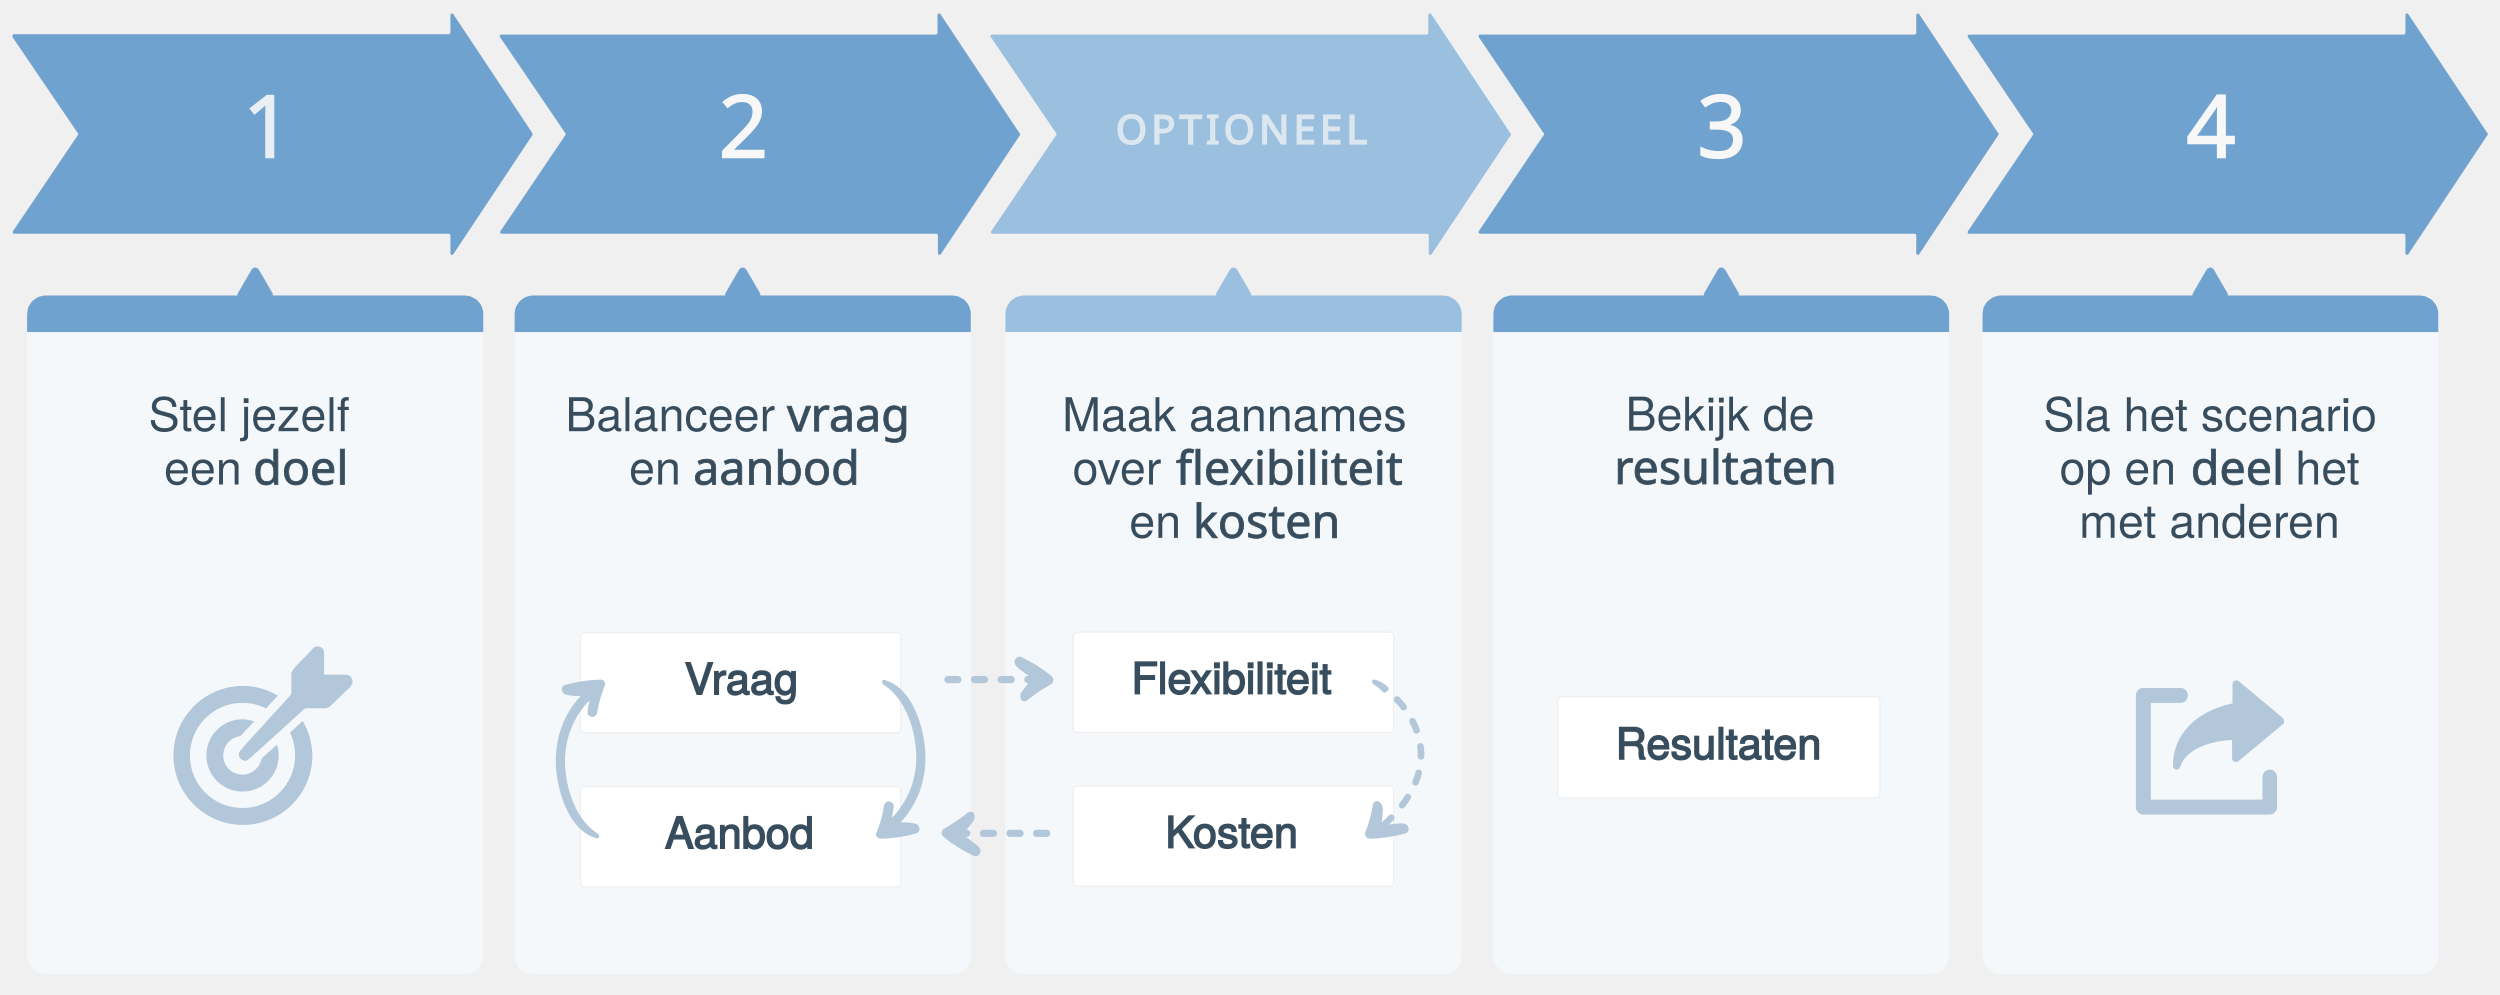
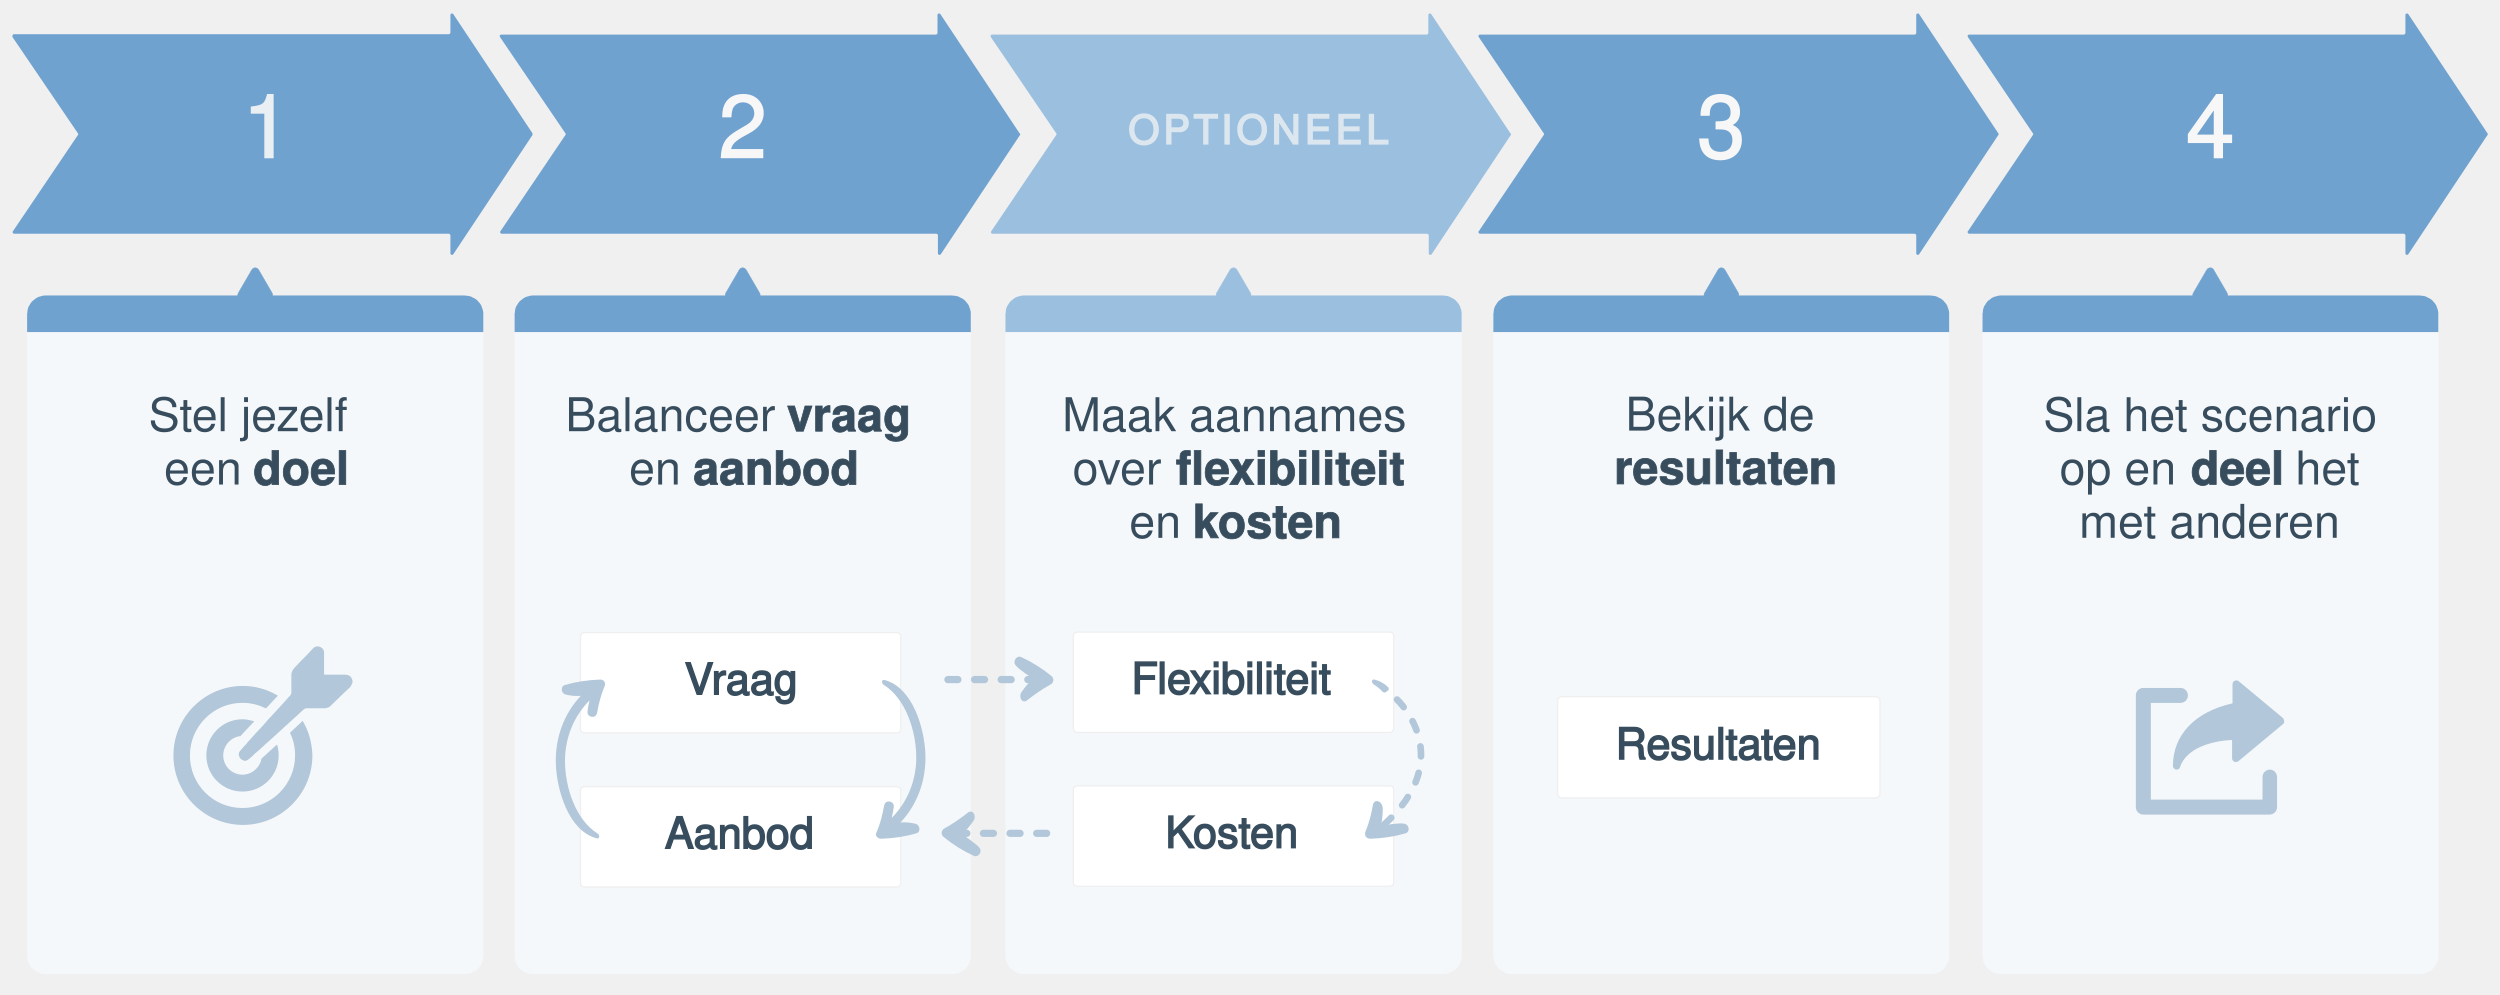
<svg xmlns="http://www.w3.org/2000/svg" version="1.1" id="Layer_1" x="0px" y="0px" viewBox="0 0 600 238.6" style="enable-background:new 0 0 600 238.6;" xml:space="preserve">
  <style type="text/css">
	.st0{fill:#F5F8FB;stroke:#F5F8FB;stroke-width:7.191;stroke-miterlimit:10;}
	.st1{fill:#70A2CF;stroke:#70A2CF;stroke-width:7.191;stroke-miterlimit:10;}
	.st2{fill:none;stroke:#9BBFDF;stroke-width:7.191;stroke-miterlimit:10;}
	.st3{fill:#70A2CF;}
	.st4{fill:#B2C7D9;stroke:#B2C7D9;stroke-width:0.356;stroke-miterlimit:10;}
	.st5{opacity:0.9;fill:#F7F7F7;stroke:#F7F7F7;stroke-width:0.394;stroke-miterlimit:10;}
- 	.st6{font-family:'HelveticaNeue-Bold';}
+ 	.st6{font-family:'Helvetica Neue', Helvetica, Arial, sans-serif;}
	.st7{font-size:20.774px;}
	.st8{letter-spacing:2;}
	.st9{fill:#374D5D;}
- 	.st10{font-family:'HelveticaNeue';}
+ 	.st10{font-family:'Helvetica Neue', Helvetica, Arial, sans-serif;}
	.st11{font-size:11.186px;}
	.st12{fill:#374D5D;stroke:#374D5D;stroke-width:0.197;stroke-miterlimit:10;}
- 	.st13{font-family:'HelveticaNeue-Medium';}
- 	.st14{font-family:'Helvetica';}
+ 	.st13{font-family:'Helvetica Neue', Helvetica, Arial, sans-serif;}
+ 	.st14{font-family:'Helvetica Neue', Helvetica, Arial, sans-serif;}
	.st15{fill:#FFFFFF;stroke:#EFEFEF;stroke-width:0.326;stroke-miterlimit:10;}
	.st16{fill:#374D5D;stroke:#374D5D;stroke-width:0.353;stroke-miterlimit:10;}
	.st17{font-size:10.387px;}
	.st18{fill:#B2C7D9;}
	.st19{fill:#9BBFDF;}
	.st20{fill:#374D5D;stroke:#374D5D;stroke-width:0.355;stroke-miterlimit:10;}
	.st21{fill:#F7F7F7;stroke:#F7F7F7;stroke-width:0.394;stroke-miterlimit:10;}
	.st22{opacity:0.7;fill:#F7F7F7;stroke:#F7F7F7;stroke-width:0.394;stroke-miterlimit:10;}
	.st23{font-size:9.588px;}
	.st24{letter-spacing:1;}
	.st25{fill:none;stroke:#B2C7D9;stroke-width:1.598;stroke-linecap:round;stroke-miterlimit:10;stroke-dasharray:2.397,3.995;}
	.st26{fill:#70A2CF;stroke:#70A2CF;stroke-width:0.113;stroke-miterlimit:10;}
	.st27{fill:#9BBFDF;stroke:#9BBFDF;stroke-width:0.113;stroke-miterlimit:10;}
	.st28{fill:none;stroke:#B2C7D9;stroke-width:1.736;stroke-linecap:round;stroke-miterlimit:10;stroke-dasharray:2.397,3.995;}
	.st29{opacity:0.9;}
	.st30{fill:#F7F7F7;stroke:#F7F7F7;stroke-width:0.4;stroke-miterlimit:10;}
	.st31{fill:#374D5D;stroke:#374D5D;stroke-width:0.2;stroke-miterlimit:10;}
	.st32{fill:#374D5D;stroke:#374D5D;stroke-width:0.357;stroke-miterlimit:10;}
	.st33{fill:#374D5D;stroke:#374D5D;stroke-width:0.359;stroke-miterlimit:10;}
	.st34{opacity:0.7;}
</style>
  <g>
    <path class="st0" d="M112.4,79.3v150.1c0,0.5-0.4,0.8-0.9,0.8H11c-0.5,0-0.9-0.4-0.9-0.8V79.3H112.4z" />
    <path class="st1" d="M112.4,76.1v-0.8c0-0.4-0.4-0.8-0.9-0.8H11c-0.5,0-0.9,0.4-0.9,0.8v0.8H112.4z" />
    <path class="st0" d="M229.4,79.3v150.1c0,0.5-0.4,0.8-0.9,0.8H128c-0.5,0-0.9-0.4-0.9-0.8V79.3H229.4z" />
    <path class="st1" d="M229.4,76.1v-0.8c0-0.4-0.4-0.8-0.9-0.8H128c-0.5,0-0.9,0.4-0.9,0.8v0.8H229.4z" />
    <path class="st0" d="M347.2,79.3v150.1c0,0.5-0.4,0.8-0.9,0.8H245.8c-0.5,0-0.9-0.4-0.9-0.8V79.3H347.2z" />
    <path class="st2" d="M347.2,76.1v-0.8c0-0.4-0.4-0.8-0.9-0.8H245.8c-0.5,0-0.9,0.4-0.9,0.8v0.8H347.2z" />
    <path class="st0" d="M464.2,79.3v150.1c0,0.5-0.4,0.8-0.9,0.8H362.9c-0.5,0-0.9-0.4-0.9-0.8V79.3H464.2z" />
    <path class="st1" d="M464.2,76.1v-0.8c0-0.4-0.4-0.8-0.9-0.8H362.9c-0.5,0-0.9,0.4-0.9,0.8v0.8H464.2z" />
    <path class="st0" d="M581.6,79.3v150.1c0,0.5-0.4,0.8-0.9,0.8H480.3c-0.5,0-0.9-0.4-0.9-0.8V79.3H581.6z" />
    <path class="st1" d="M581.6,76.1v-0.8c0-0.4-0.4-0.8-0.9-0.8H480.3c-0.5,0-0.9,0.4-0.9,0.8v0.8H581.6z" />
    <path class="st3" d="M127.8,32.4l-19,28.6c-0.2,0.3-0.7,0.2-0.7-0.2v-4.3c0-0.2-0.2-0.4-0.4-0.4H3.4c-0.3,0-0.5-0.4-0.3-0.6   l15.6-23.1c0.1-0.1,0.1-0.3,0-0.4L3,8.9C2.9,8.6,3,8.2,3.4,8.2h104.3c0.2,0,0.4-0.2,0.4-0.4V3.6c0-0.4,0.5-0.5,0.7-0.2l19,28.6   C127.8,32.1,127.8,32.3,127.8,32.4z" />
    <g>
      <path class="st4" d="M66.4,179l-3.2,2.9c-0.1,0.1-0.2,0.2-0.3,0.3c-0.4,2.2-2.4,3.9-4.7,3.9c-2.6,0-4.8-2.1-4.8-4.8    c0-2.4,1.8-4.5,4.2-4.8c0-0.1,0.1-0.1,0.1-0.1L59,175l0,0c0.6-0.6,1.2-1.3,1.7-1.8c-0.8-0.2-1.6-0.4-2.5-0.4    c-4.7,0-8.5,3.8-8.5,8.5c0,4.7,3.8,8.5,8.5,8.5s8.5-3.8,8.5-8.5C66.7,180.5,66.6,179.7,66.4,179z" />
      <path class="st4" d="M72.6,173.3c-0.9,0.9-1.9,1.7-2.8,2.6c0.8,1.6,1.2,3.5,1.2,5.4c0,7-5.7,12.8-12.8,12.8s-12.8-5.7-12.8-12.8    c0-7,5.7-12.8,12.8-12.8c2,0,3.9,0.5,5.6,1.3c0.9-0.9,1.7-1.9,2.6-2.8c-2.4-1.4-5.2-2.2-8.1-2.2c-9.1,0-16.5,7.4-16.5,16.5    c0,9.1,7.4,16.5,16.5,16.5s16.5-7.4,16.5-16.5C74.7,178.4,74,175.7,72.6,173.3z" />
      <path class="st4" d="M84.3,163c-0.1-0.2-0.2-0.4-0.3-0.5c-0.3-0.3-0.8-0.4-1.2-0.4c-0.6,0-1.3,0-1.9,0c-1,0-2,0-3,0    c-0.1,0-0.1,0-0.1,0l-0.1-0.1l-0.1-0.1c0,0,0-0.1,0-0.1c0-1,0-2,0-3c0-0.6,0-1.3,0-1.9c0-0.4,0-0.9-0.4-1.2    c-0.1-0.1-0.3-0.2-0.5-0.3c-0.8-0.3-1.4,0.2-1.6,0.5c-0.4,0.5-0.9,0.9-1.3,1.4c-1,1-2.1,2.1-3.1,3.2c-0.3,0.4-0.6,0.9-0.6,1.4    c0,0.8,0,1.6,0,2.3c0,0.7,0,1.4,0,2.1c0,0.2-0.1,0.5-0.3,0.7c-1.7,1.9-3.5,3.9-5.3,5.8l-1.4,1.6c-0.8,0.8-2.6,2.8-3.2,3.5l0,0    l-0.2,0.2c-0.1,0.2-0.3,0.3-0.4,0.5c-0.5,0.5-1,1.1-1.6,1.8c-0.4,0.5-0.2,1.2,0.2,1.6c0,0,0,0,0,0c0.4,0.4,1,0.6,1.5,0.2    c0.7-0.5,1.3-1.1,1.8-1.6c0.2-0.1,0.3-0.3,0.5-0.4l5.3-4.8c1.9-1.7,3.8-3.5,5.8-5.3c0.2-0.1,0.5-0.3,0.7-0.3c0.7,0,1.4,0,2.1,0    c0.8,0,1.6,0,2.3,0c0.5,0,1.1-0.2,1.4-0.6c1.1-1,2.1-2.1,3.2-3.1c0.5-0.4,0.9-0.9,1.4-1.3C84.1,164.4,84.7,163.8,84.3,163z" />
    </g>
    <text transform="matrix(1 0 0 1 58.2598 37.7856)" class="st5 st6 st7 st8">1</text>
    <path class="st3" d="M244.8,32.4l-19,28.6c-0.2,0.3-0.7,0.2-0.7-0.2v-4.3c0-0.2-0.2-0.4-0.4-0.4H120.4c-0.3,0-0.5-0.4-0.3-0.6   l15.6-23.1c0.1-0.1,0.1-0.3,0-0.4L120,8.9c-0.2-0.3,0-0.6,0.3-0.6h104.3c0.2,0,0.4-0.2,0.4-0.4V3.6c0-0.4,0.5-0.5,0.7-0.2l19,28.6   C244.9,32.1,244.9,32.3,244.8,32.4z" />
    <text transform="matrix(1 0 0 1 35.6626 103.4873)">
      <tspan x="0" y="0" class="st9 st10 st11">Stel jezelf  </tspan>
      <tspan x="3.7" y="12.8" class="st9 st10 st11">een </tspan>
-       <tspan x="25.1" y="12.8" class="st12 st13 st11">doel</tspan>
+       <tspan x="25.1" y="12.8" class="st12 st13 st11" font-weight="bold">doel</tspan>
    </text>
    <g>
      <text transform="matrix(1 0 0 1 135.6714 103.4873)">
        <tspan x="0" y="0" class="st9 st10 st11">Balanceer</tspan>
        <tspan x="50.1" y="0" class="st9 st14 st11"> </tspan>
-         <tspan x="53.2" y="0" class="st12 st13 st11">vraag</tspan>
+         <tspan x="53.2" y="0" class="st12 st13 st11" font-weight="bold">vraag</tspan>
        <tspan x="82" y="0" class="st12 st13 st11"> </tspan>
        <tspan x="15.3" y="12.8" class="st9 st10 st11">en </tspan>
-         <tspan x="30.7" y="12.8" class="st12 st13 st11">aanbod</tspan>
+         <tspan x="30.7" y="12.8" class="st12 st13 st11" font-weight="bold">aanbod</tspan>
      </text>
    </g>
    <path class="st15" d="M215.2,175.9h-74.9c-0.6,0-1-0.4-1-1v-22.1c0-0.5,0.4-1,1-1h74.9c0.6,0,1,0.5,1,1v22.1   C216.2,175.5,215.8,175.9,215.2,175.9z" />
    <text transform="matrix(1 0 0 1 164.2988 166.6313)" class="st16 st10 st17">Vraag</text>
    <path class="st15" d="M215.2,212.9h-74.9c-0.6,0-1-0.4-1-1v-22.1c0-0.6,0.4-1,1-1h74.9c0.6,0,1,0.4,1,1v22.1   C216.2,212.4,215.8,212.9,215.2,212.9z" />
    <text transform="matrix(1 0 0 1 159.5776 203.5864)" class="st16 st10 st17">Aanbod</text>
    <g>
      <path class="st18" d="M144,163.1c-2.9,0.1-5.7,0.5-8.4,1.3c-1.2,0.3-0.9,2.1,0.2,2.3c1.2,0.3,2.4,0.4,3.6,0.3    c-4.1,4.3-6.2,10.2-6,16.3c0.2,6.2,3,16.1,9.8,17.9c0.7,0.2,0.8-0.7,0.3-1.1c-5.5-3.4-7.9-11.4-7.9-17.5c0-5.5,2.1-10.7,5.9-14.5    c-0.2,0.8-0.4,1.7-0.5,2.6c-0.2,1.5,2,1.9,2.3,0.4c0.4-2.2,0.9-4.3,1.8-6.4C145.5,163.9,144.9,163,144,163.1z" />
    </g>
    <g>
      <path class="st18" d="M211.5,201.3c2.9-0.1,5.7-0.5,8.4-1.3c1.2-0.3,0.9-2.1-0.2-2.3c-1.2-0.3-2.4-0.4-3.6-0.3    c4.1-4.3,6.2-10.2,6-16.3c-0.2-6.2-3-16.1-9.8-17.9c-0.7-0.2-0.8,0.7-0.3,1.1c5.5,3.4,7.9,11.4,7.9,17.5c0,5.5-2.1,10.7-5.9,14.5    c0.2-0.8,0.4-1.7,0.5-2.6c0.2-1.5-2-1.9-2.3-0.4c-0.4,2.2-0.9,4.3-1.8,6.4C209.9,200.4,210.5,201.3,211.5,201.3z" />
    </g>
    <path class="st19" d="M362.6,32.4l-19,28.6c-0.2,0.3-0.7,0.2-0.7-0.2v-4.3c0-0.2-0.2-0.4-0.4-0.4H238.2c-0.3,0-0.5-0.4-0.3-0.6   l15.6-23.1c0.1-0.1,0.1-0.3,0-0.4L237.8,8.9c-0.2-0.3,0-0.6,0.3-0.6h104.3c0.2,0,0.4-0.2,0.4-0.4V3.6c0-0.4,0.5-0.5,0.7-0.2   l19,28.6C362.7,32.1,362.7,32.3,362.6,32.4z" />
    <g>
      <text transform="matrix(1 0 0 1 254.9165 103.4873)">
        <tspan x="0" y="0" class="st9 st10 st11">Maak aannames</tspan>
        <tspan x="2.5" y="12.8" class="st9 st10 st11">over</tspan>
        <tspan x="24.2" y="12.8" class="st9 st14 st11"> </tspan>
-         <tspan x="27.3" y="12.8" class="st12 st13 st11">flexibiliteit</tspan>
+         <tspan x="27.3" y="12.8" class="st12 st13 st11" font-weight="bold">flexibiliteit</tspan>
        <tspan x="16.1" y="25.6" class="st9 st10 st11">en </tspan>
-         <tspan x="31.4" y="25.6" class="st12 st13 st11">kosten</tspan>
+         <tspan x="31.4" y="25.6" class="st12 st13 st11" font-weight="bold">kosten</tspan>
      </text>
    </g>
    <path class="st3" d="M479.6,32.4l-19,28.6c-0.2,0.3-0.7,0.2-0.7-0.2v-4.3c0-0.2-0.2-0.4-0.4-0.4H355.2c-0.3,0-0.5-0.4-0.3-0.6   l15.6-23.1c0.1-0.1,0.1-0.3,0-0.4L354.9,8.9c-0.2-0.3,0-0.6,0.3-0.6h104.3c0.2,0,0.4-0.2,0.4-0.4V3.6c0-0.4,0.5-0.5,0.7-0.2   l19,28.6C479.7,32.1,479.7,32.3,479.6,32.4z" />
    <g>
      <text transform="matrix(1 0 0 1 390.1104 103.3501)">
        <tspan x="0" y="0" class="st9 st10 st11">Bekijk de</tspan>
-         <tspan x="-2.7" y="12.8" class="st12 st13 st11">resultaten</tspan>
+         <tspan x="-2.7" y="12.8" class="st12 st13 st11" font-weight="bold">resultaten</tspan>
      </text>
    </g>
    <path class="st3" d="M597,32.4l-19,28.6c-0.2,0.3-0.7,0.2-0.7-0.2v-4.3c0-0.2-0.2-0.4-0.4-0.4H472.6c-0.3,0-0.5-0.4-0.3-0.6   l15.6-23.1c0.1-0.1,0.1-0.3,0-0.4L472.3,8.9c-0.2-0.3,0-0.6,0.3-0.6h104.3c0.2,0,0.4-0.2,0.4-0.4V3.6c0-0.4,0.5-0.5,0.7-0.2L597,32   C597.1,32.1,597.1,32.3,597,32.4z" />
    <g>
      <text transform="matrix(1 0 0 1 490.3916 103.4775)">
        <tspan x="0" y="0" class="st9 st10 st11">Sla het scenario</tspan>
        <tspan x="3.9" y="12.8" class="st9 st10 st11">op en </tspan>
-         <tspan x="35.4" y="12.8" class="st12 st13 st11">deel </tspan>
+         <tspan x="35.4" y="12.8" class="st12 st13 st11" font-weight="bold">deel </tspan>
        <tspan x="60.5" y="12.8" class="st9 st10 st11">het</tspan>
        <tspan x="8.6" y="25.6" class="st9 st10 st11">met anderen</tspan>
      </text>
    </g>
    <g>
      <path class="st18" d="M548,172.4l-10.7-8.9c-0.4-0.3-0.9-0.3-1.3,0.1c-0.1,0.2-0.2,0.4-0.2,0.6v4.6c-9,2-14.3,7.6-14.3,15    c0,0.5,0.4,0.9,0.9,0.9c0.4,0,0.7-0.2,0.8-0.6c1.5-4.5,7.5-6.3,12.5-6.5v4.4c0,0.5,0.4,0.9,0.9,0.9c0.2,0,0.4-0.1,0.6-0.2    l10.7-8.9c0.4-0.3,0.4-0.9,0.1-1.3C548.1,172.5,548,172.5,548,172.4L548,172.4z" />
      <path class="st18" d="M544.8,184.7c-1,0-1.8,0.8-1.8,1.8v0v5.4h-26.8v-23.2h7.1c1,0,1.8-0.8,1.8-1.8s-0.8-1.8-1.8-1.8h-8.9    c-1,0-1.8,0.8-1.8,1.8v0v26.8c0,1,0.8,1.8,1.8,1.8h0h30.3c1,0,1.8-0.8,1.8-1.8v0v-7.1C546.5,185.5,545.7,184.7,544.8,184.7    C544.8,184.7,544.8,184.7,544.8,184.7z" />
    </g>
    <path class="st15" d="M333.5,175.8h-74.9c-0.6,0-1-0.4-1-1v-22.1c0-0.6,0.4-1,1-1h74.9c0.6,0,1,0.4,1,1v22.1   C334.5,175.3,334.1,175.8,333.5,175.8z" />
    <text transform="matrix(1 0 0 1 271.5361 166.4819)" class="st16 st10 st17">Flexibiliteit</text>
    <path class="st15" d="M450.2,191.5h-75.4c-0.5,0-1-0.4-1-1v-22.3c0-0.5,0.5-1,1-1h75.4c0.6,0,1,0.5,1,1v22.3   C451.2,191.1,450.7,191.5,450.2,191.5z" />
    <text transform="matrix(1 0 0 1 387.748 182.1728)" class="st20 st10 st17">Resultaten</text>
    <path class="st15" d="M333.5,212.7h-74.9c-0.6,0-1-0.4-1-1v-22.1c0-0.6,0.4-1,1-1h74.9c0.6,0,1,0.4,1,1v22.1   C334.5,212.3,334.1,212.7,333.5,212.7z" />
    <text transform="matrix(1 0 0 1 279.6997 203.4365)" class="st16 st10 st17">Kosten</text>
    <g>
      <path class="st18" d="M329.9,163.1c-0.7-0.2-0.8,0.7-0.3,1.1c0.8,0.5,1.6,1.1,2.2,1.8c0.2,0.2,0.6,0.3,0.8,0.1    c0.1-0.1,0.3-0.2,0.4-0.3c0.4-0.2,0.4-0.8,0-1C332.1,163.9,331,163.4,329.9,163.1z" />
      <g>
        <path class="st18" d="M331.5,197.9c0.2-0.8,0.5-3.5,0.3-4.3c-0.3-1.5-2-1.9-2.3-0.4c-0.4,2.2-0.9,4.3-1.8,6.4     c-0.3,0.9,0.2,1.7,1.2,1.7c2.9-0.1,5.7-0.5,8.4-1.3c1.2-0.3,0.9-2.1-0.2-2.3c-1.2-0.3-4.1,0.3-5.2,0.3" />
      </g>
    </g>
    <g>
      <text transform="matrix(1 0 0 1 172.4746 37.7856)" class="st21 st6 st7 st8">2</text>
    </g>
-     <text transform="matrix(1 0 0 1 267.8101 34.5063)" class="st22 st6 st23 st24">OPTIONEEL</text>
+     <text transform="matrix(1 0 0 1 270.8101 34.5063)" class="st22 st6 st23 st24">OPTIONEEL</text>
    <g>
      <text transform="matrix(1 0 0 1 407.334 37.7856)" class="st21 st6 st7 st8">3</text>
    </g>
    <g>
      <text transform="matrix(1 0 0 1 524.7002 37.7856)" class="st21 st6 st7 st8">4</text>
    </g>
    <path class="st25" d="M335.3,167.9c0,0,16.1,15-5.6,32.1" />
    <path class="st26" d="M62.1,64.8l3.2,5.5c0.4,0.7-0.1,1.5-0.9,1.5h-6.3c-0.8,0-1.3-0.8-0.9-1.5l3.2-5.5   C60.8,64.1,61.7,64.1,62.1,64.8z" />
    <path class="st26" d="M179.1,64.8l3.2,5.5c0.4,0.7-0.1,1.5-0.9,1.5h-6.3c-0.8,0-1.3-0.8-0.9-1.5l3.2-5.5   C177.8,64.1,178.7,64.1,179.1,64.8z" />
    <path class="st27" d="M296.9,64.8l3.2,5.5c0.4,0.7-0.1,1.5-0.9,1.5h-6.3c-0.8,0-1.3-0.8-0.9-1.5l3.2-5.5   C295.6,64.1,296.5,64.1,296.9,64.8z" />
    <path class="st26" d="M414,64.8l3.2,5.5c0.4,0.7-0.1,1.5-0.9,1.5h-6.3c-0.8,0-1.3-0.8-0.9-1.5l3.2-5.5   C412.6,64.1,413.6,64.1,414,64.8z" />
    <path class="st26" d="M531.3,64.8l3.2,5.5c0.4,0.7-0.1,1.5-0.9,1.5h-6.3c-0.8,0-1.3-0.8-0.9-1.5l3.2-5.5   C530,64.1,531,64.1,531.3,64.8z" />
    <g>
      <path class="st18" d="M247.9,162.9c-0.7,0.5-2.3,2.5-2.8,3.3c-0.7,1.3,0.3,2.8,1.5,1.8c1.8-1.4,3.5-2.6,5.5-3.7    c0.8-0.4,1-1.5,0.2-2.1c-2.2-1.8-4.6-3.3-7.2-4.5c-1.1-0.5-2.1,1-1.4,1.9C244.5,160.7,247,162.2,247.9,162.9" />
    </g>
    <line class="st28" x1="227.5" y1="163.1" x2="249.7" y2="163.1" />
    <g>
      <path class="st18" d="M230.9,200.2c0.7-0.5,2.3-2.5,2.8-3.3c0.7-1.3-0.3-2.8-1.5-1.8c-1.8,1.4-3.5,2.6-5.5,3.7    c-0.8,0.4-1,1.5-0.2,2.1c2.2,1.8,4.6,3.3,7.2,4.5c1.1,0.5,2.1-1,1.4-1.9C234.2,202.4,231.8,200.9,230.9,200.2" />
    </g>
    <line class="st28" x1="251.2" y1="200" x2="229.1" y2="200" />
  </g>
</svg>
